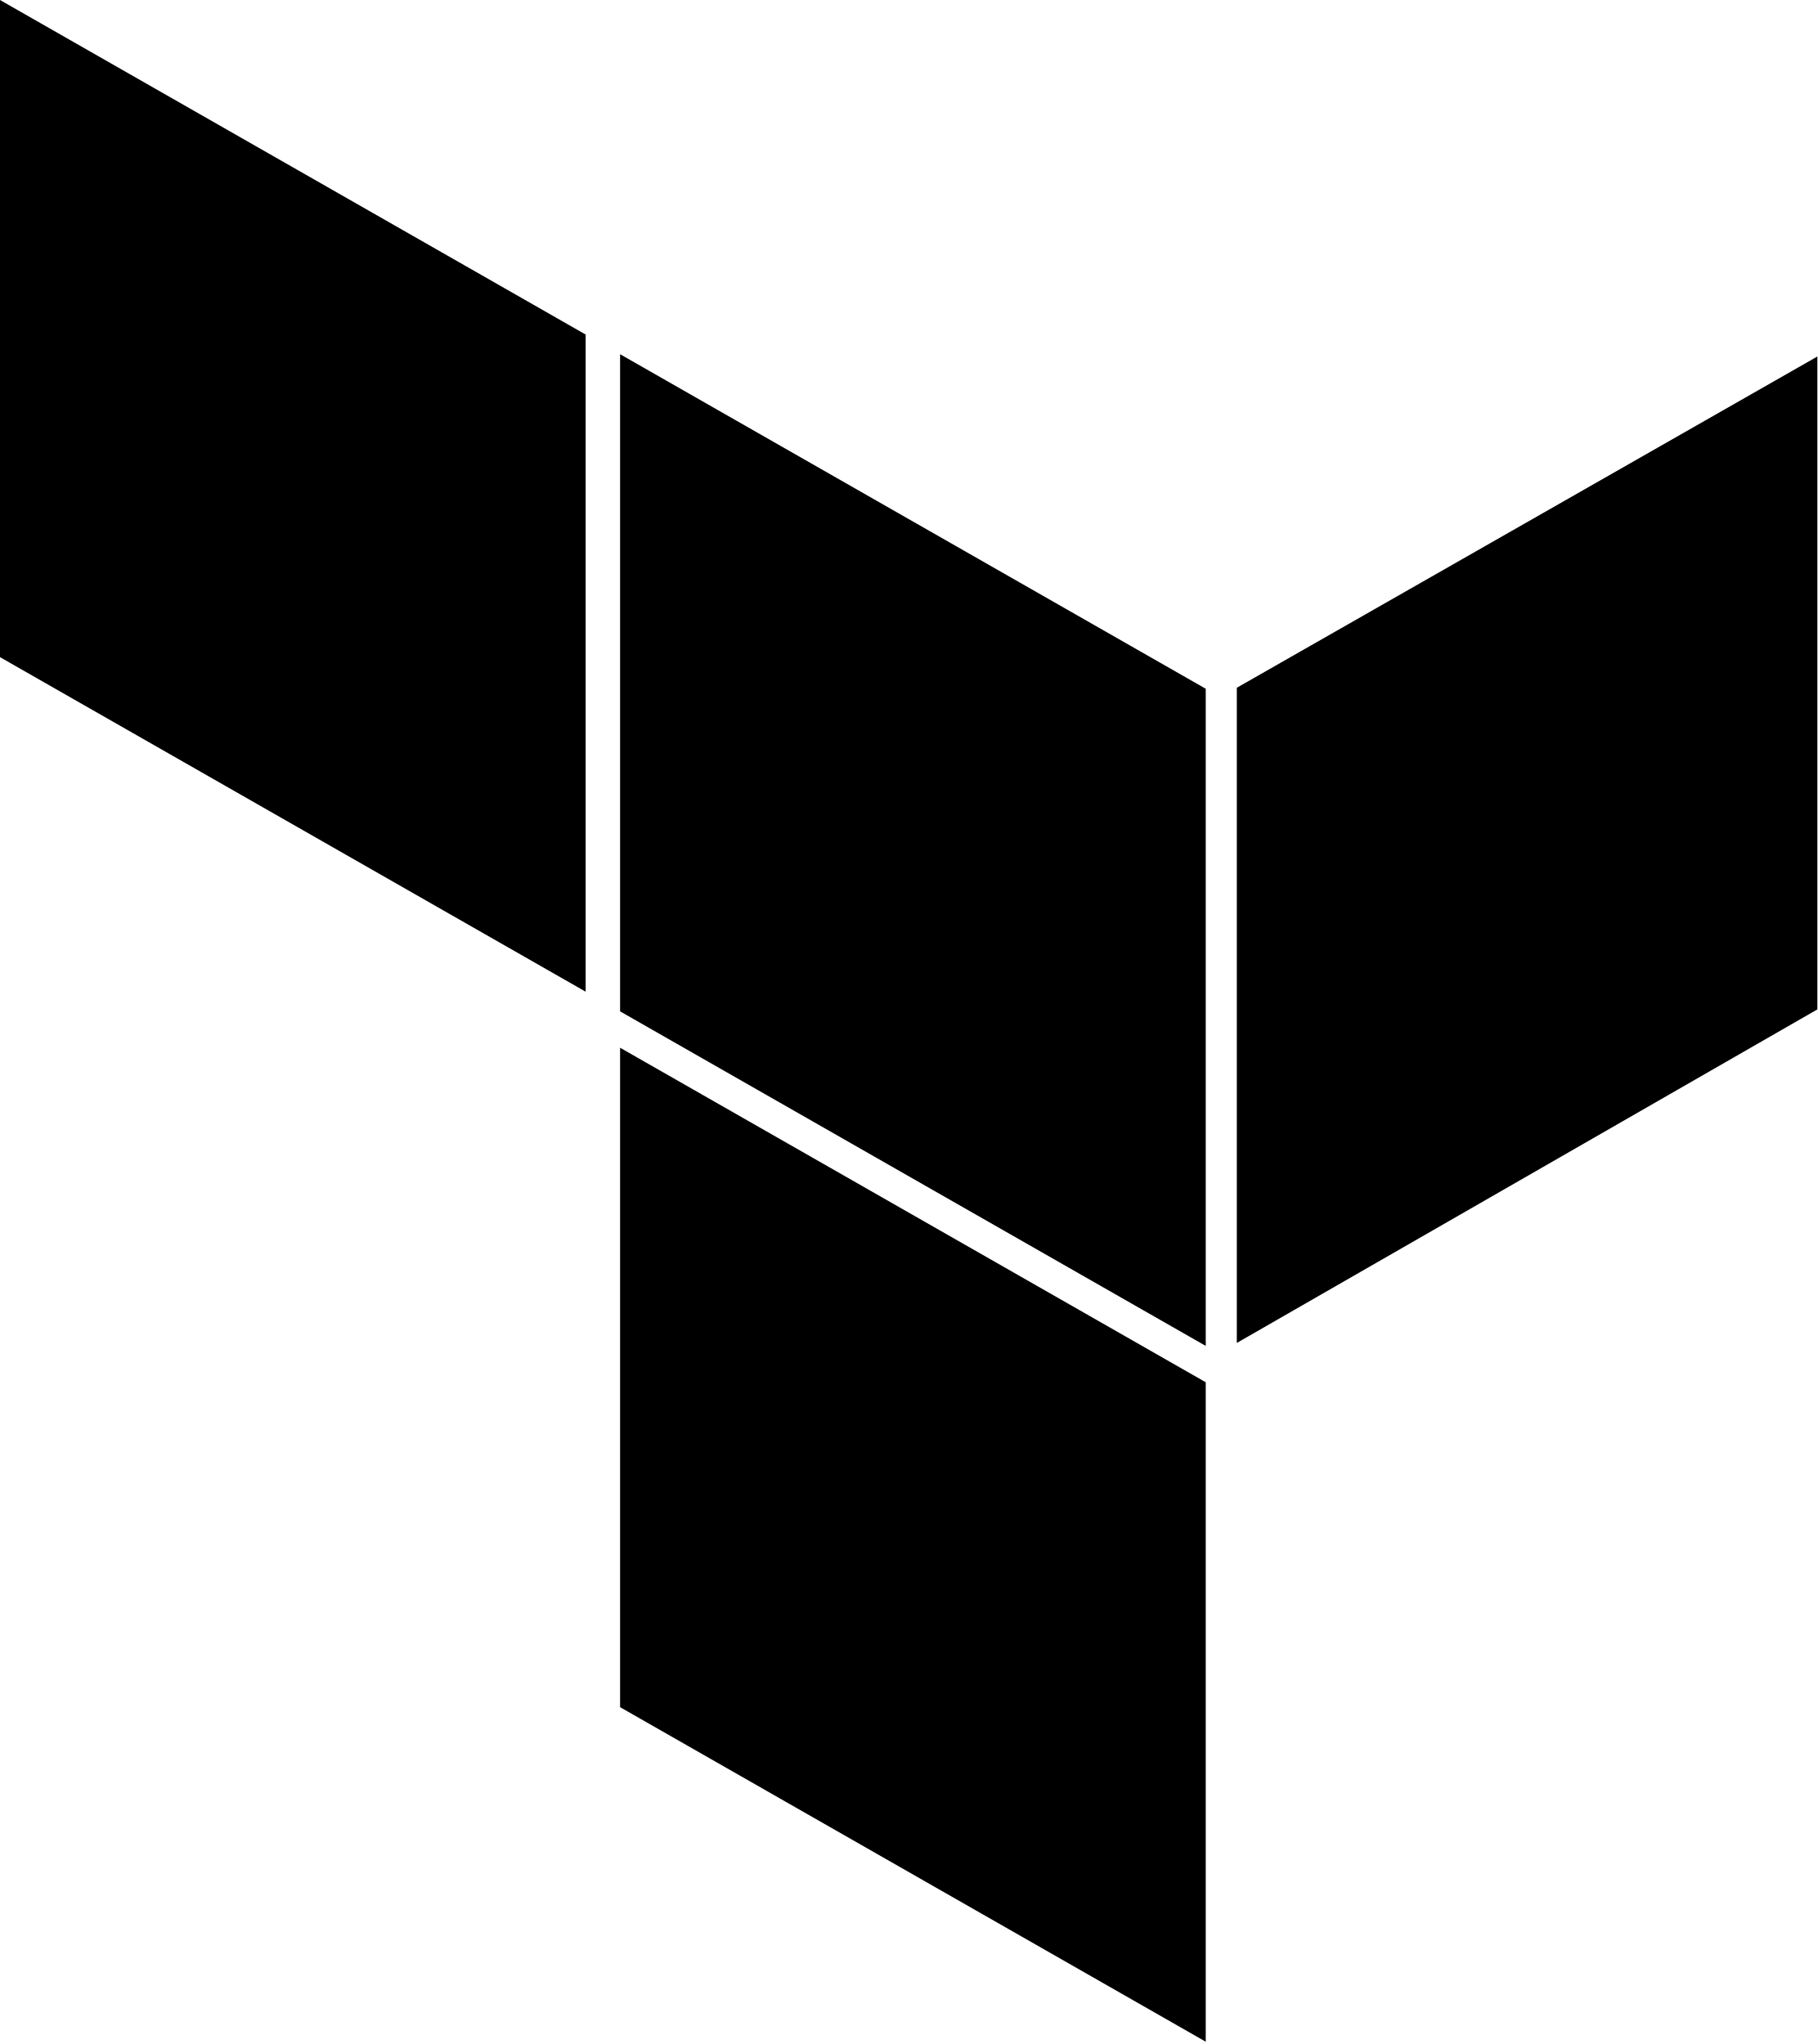
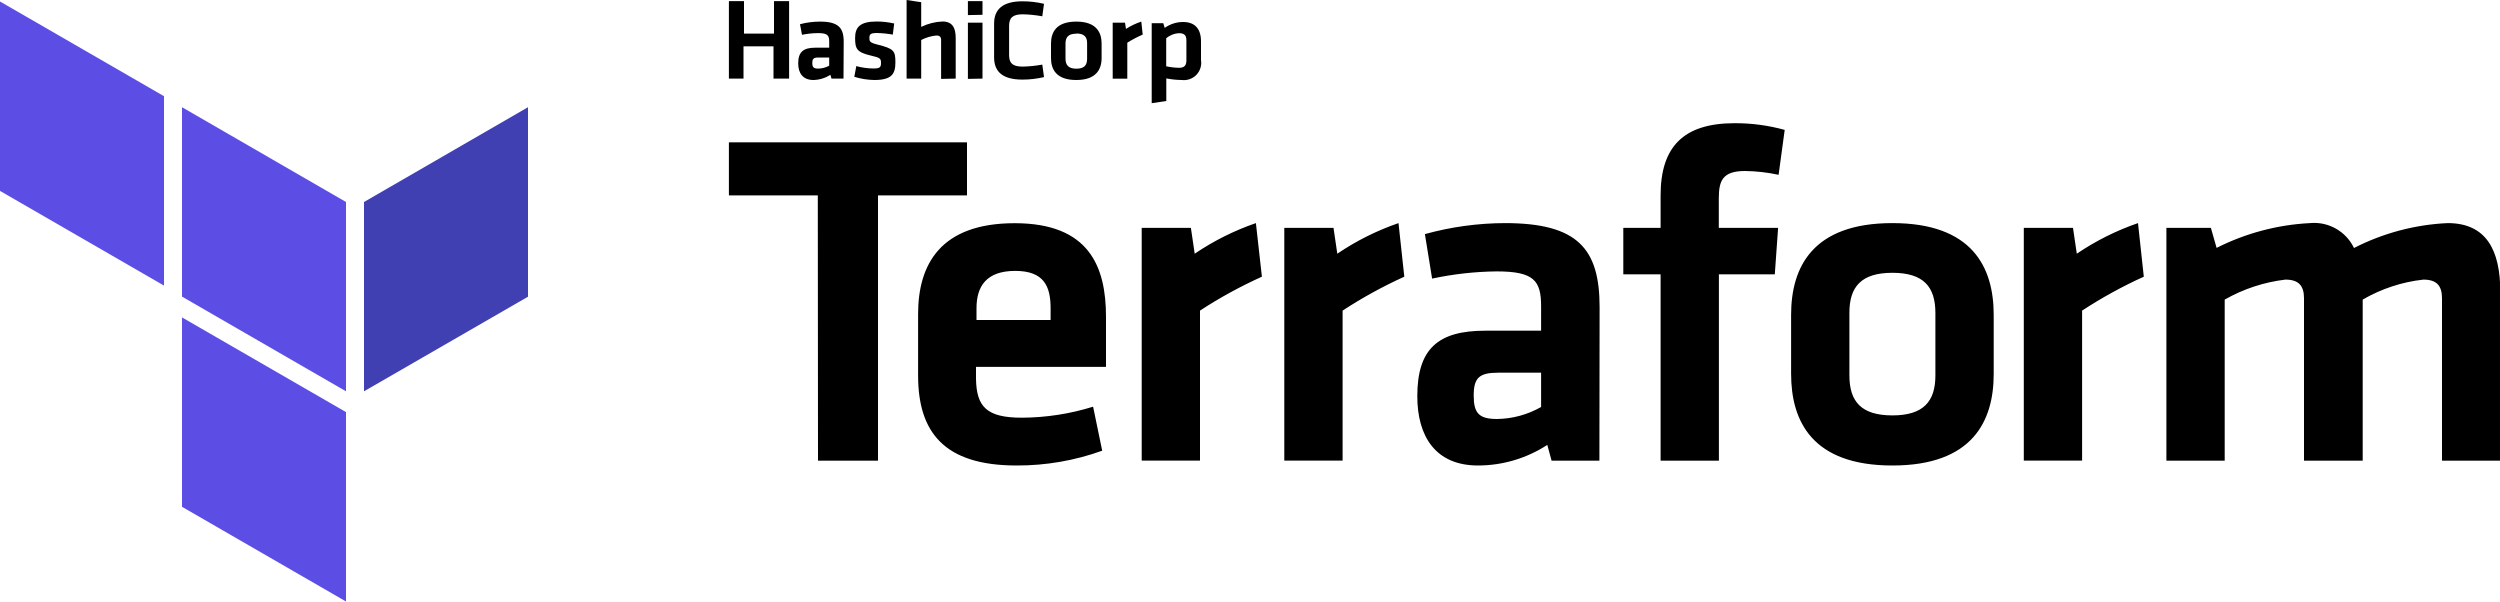
- <svg xmlns="http://www.w3.org/2000/svg" width="256px" height="288px" viewBox="0 0 256 288" version="1.1" preserveAspectRatio="xMidYMid">
-   <g>
-     <path d="M87.348,49.909 L169.844,97.045 L169.844,189.638 L87.348,142.501 L87.348,49.909 L87.348,49.909 Z M174.222,189.222 L256,142.226 L256,50.232 L174.222,96.905 L174.222,189.222 L174.222,189.222 Z M0,92.592 L82.496,139.729 L82.496,47.136 L0,0 L0,92.592 L0,92.592 Z M87.348,240.54 L169.844,287.677 L169.844,194.761 L87.348,147.625 L87.348,240.54 L87.348,240.54 Z" fill="#000000" />
-   </g>
+ <svg xmlns="http://www.w3.org/2000/svg" viewBox="0 0 250 60.15">
+   <path class="text" fill="#000" d="M77.35 7.86V4.63h-3v3.23h-1.46V.11h1.51v3.25h3V.11h1.51v7.75zm7 0h-1.2l-.11-.38a3.28 3.28 0 0 1-1.7.52c-1.06 0-1.52-.7-1.52-1.66 0-1.14.51-1.57 1.7-1.57h1.4v-.62c0-.62-.18-.84-1.11-.84a8.46 8.46 0 0 0-1.61.17L80 2.42a7.89 7.89 0 0 1 2-.26c1.83 0 2.37.62 2.37 2zm-1.43-2.11h-1.08c-.48 0-.61.13-.61.55s.13.56.59.56a2.37 2.37 0 0 0 1.1-.29zM87.43 8a7.12 7.12 0 0 1-2-.32l.2-1.07a6.77 6.77 0 0 0 1.73.24c.65 0 .74-.14.74-.56s-.07-.52-1-.73c-1.42-.33-1.59-.68-1.59-1.76s.49-1.65 2.16-1.65a8 8 0 0 1 1.75.2l-.14 1.11a10.66 10.66 0 0 0-1.6-.16c-.63 0-.74.14-.74.48s0 .48.82.68c1.63.41 1.78.62 1.78 1.77S89.19 8 87.43 8zm6.68-.11V4c0-.3-.13-.45-.47-.45a4.14 4.14 0 0 0-1.52.45v3.86h-1.46V0l1.46.22v2.47a5.31 5.31 0 0 1 2.13-.54c1 0 1.32.65 1.32 1.65v4.06zm2.68-6.38V.11h1.46v1.37zm0 6.38V2.27h1.46v5.59zm2.62-5.54c0-1.4.85-2.22 2.83-2.22a9.37 9.37 0 0 1 2.16.25l-.17 1.25a12.21 12.21 0 0 0-1.95-.2c-1 0-1.37.34-1.37 1.16V5.5c0 .81.33 1.16 1.37 1.16a12.21 12.21 0 0 0 1.95-.2l.17 1.25a9.37 9.37 0 0 1-2.16.25c-2 0-2.83-.81-2.83-2.22zM107.63 8c-2 0-2.53-1.06-2.53-2.2V4.36c0-1.15.54-2.2 2.53-2.2s2.53 1.06 2.53 2.2v1.41c.01 1.15-.53 2.23-2.53 2.23zm0-4.63c-.78 0-1.08.33-1.08 1v1.5c0 .63.3 1 1.08 1s1.08-.33 1.08-1V4.31c0-.63-.3-.96-1.08-.96zm6.64.09a11.57 11.57 0 0 0-1.54.81v3.6h-1.46v-5.6h1.23l.1.62a6.63 6.63 0 0 1 1.53-.73zM120.1 6a1.73 1.73 0 0 1-1.92 2 8.36 8.36 0 0 1-1.55-.16v2.26l-1.46.22v-8h1.16l.14.47a3.15 3.15 0 0 1 1.84-.59c1.17 0 1.79.67 1.79 1.94zm-3.48.63a6.72 6.72 0 0 0 1.29.15c.53 0 .73-.24.73-.75v-2c0-.46-.18-.71-.72-.71a2.11 2.11 0 0 0-1.3.51zM81.78 19.54h-8.89v-5.31H96.7v5.31h-8.9v26.53h-6z" />
+   <path class="text" fill="#000" d="M102.19 41.77a24.39 24.39 0 0 0 7.12-1.1l.91 4.4a25 25 0 0 1-8.56 1.48c-7.31 0-9.85-3.39-9.85-9V31.4c0-4.92 2.2-9.08 9.66-9.08s9.13 4.35 9.13 9.37v5h-13v1.2c.05 2.78 1.05 3.88 4.59 3.88zM97.65 32h7.41v-1.18c0-2.2-.67-3.73-3.54-3.73s-3.87 1.53-3.87 3.73zm28.54-4.33a45.65 45.65 0 0 0-6.19 3.39v15h-5.83V22.79h4.92l.38 2.58a26.09 26.09 0 0 1 6.12-3.06zm14.24 0a45.65 45.65 0 0 0-6.17 3.39v15h-5.83V22.79h4.92l.38 2.58a26.09 26.09 0 0 1 6.12-3.06zm19.51 18.4h-4.78l-.43-1.58a12.73 12.73 0 0 1-6.93 2.06c-4.25 0-6.07-2.92-6.07-6.93 0-4.73 2.06-6.55 6.79-6.55h5.59v-2.44c0-2.58-.72-3.49-4.45-3.49a32.53 32.53 0 0 0-6.45.72l-.72-4.45a30.38 30.38 0 0 1 8-1.1c7.31 0 9.47 2.58 9.47 8.41zm-5.83-8.8h-4.3c-1.91 0-2.44.53-2.44 2.29s.53 2.34 2.34 2.34a9.18 9.18 0 0 0 4.4-1.2zm23.75-19.79a17.11 17.11 0 0 0-3.35-.38c-2.29 0-2.63 1-2.63 2.77v2.92h5.93l-.33 4.64h-5.59v18.64h-5.83V27.43h-3.73v-4.64h3.73v-3.25c0-4.83 2.25-7.22 7.41-7.22a18.47 18.47 0 0 1 5 .67zm11.38 29.07c-8 0-10.13-4.4-10.13-9.18v-5.88c0-4.78 2.15-9.18 10.13-9.18s10.13 4.4 10.13 9.18v5.88c.01 4.78-2.15 9.18-10.13 9.18zm0-19.27c-3.11 0-4.3 1.39-4.3 4v6.26c0 2.63 1.2 4 4.3 4s4.3-1.39 4.3-4V31.3c0-2.63-1.19-4.02-4.3-4.02zm25.14.39a45.65 45.65 0 0 0-6.17 3.39v15h-5.83V22.79h4.92l.38 2.58a26.08 26.08 0 0 1 6.12-3.06zm16.02 18.4V29.82c0-1.24-.53-1.86-1.86-1.86a16.08 16.08 0 0 0-6.07 2v16.11h-5.83V22.79h4.45l.57 2a23.32 23.32 0 0 1 9.34-2.48 4.42 4.42 0 0 1 4.4 2.49 22.83 22.83 0 0 1 9.37-2.49c3.87 0 5.26 2.72 5.26 6.88v16.88h-5.83V29.82c0-1.24-.53-1.86-1.86-1.86a15.43 15.43 0 0 0-6.07 2v16.11z" />
+   <path class="rect-dark" fill="#4040B2" d="M36.4 20.2v18.93l16.4-9.46V10.72L36.4 20.2z" />
+   <path class="rect-light" fill="#5C4EE5" d="M18.2 10.72l16.4 9.48v18.93l-16.4-9.47V10.72z" />
+   <path class="rect-light" fill="#5C4EE5" d="M0 .15v18.94l16.4 9.47V9.62L0 .15zm18.2 50.53l16.4 9.47V41.21l-16.4-9.47v18.94z" />
</svg>
